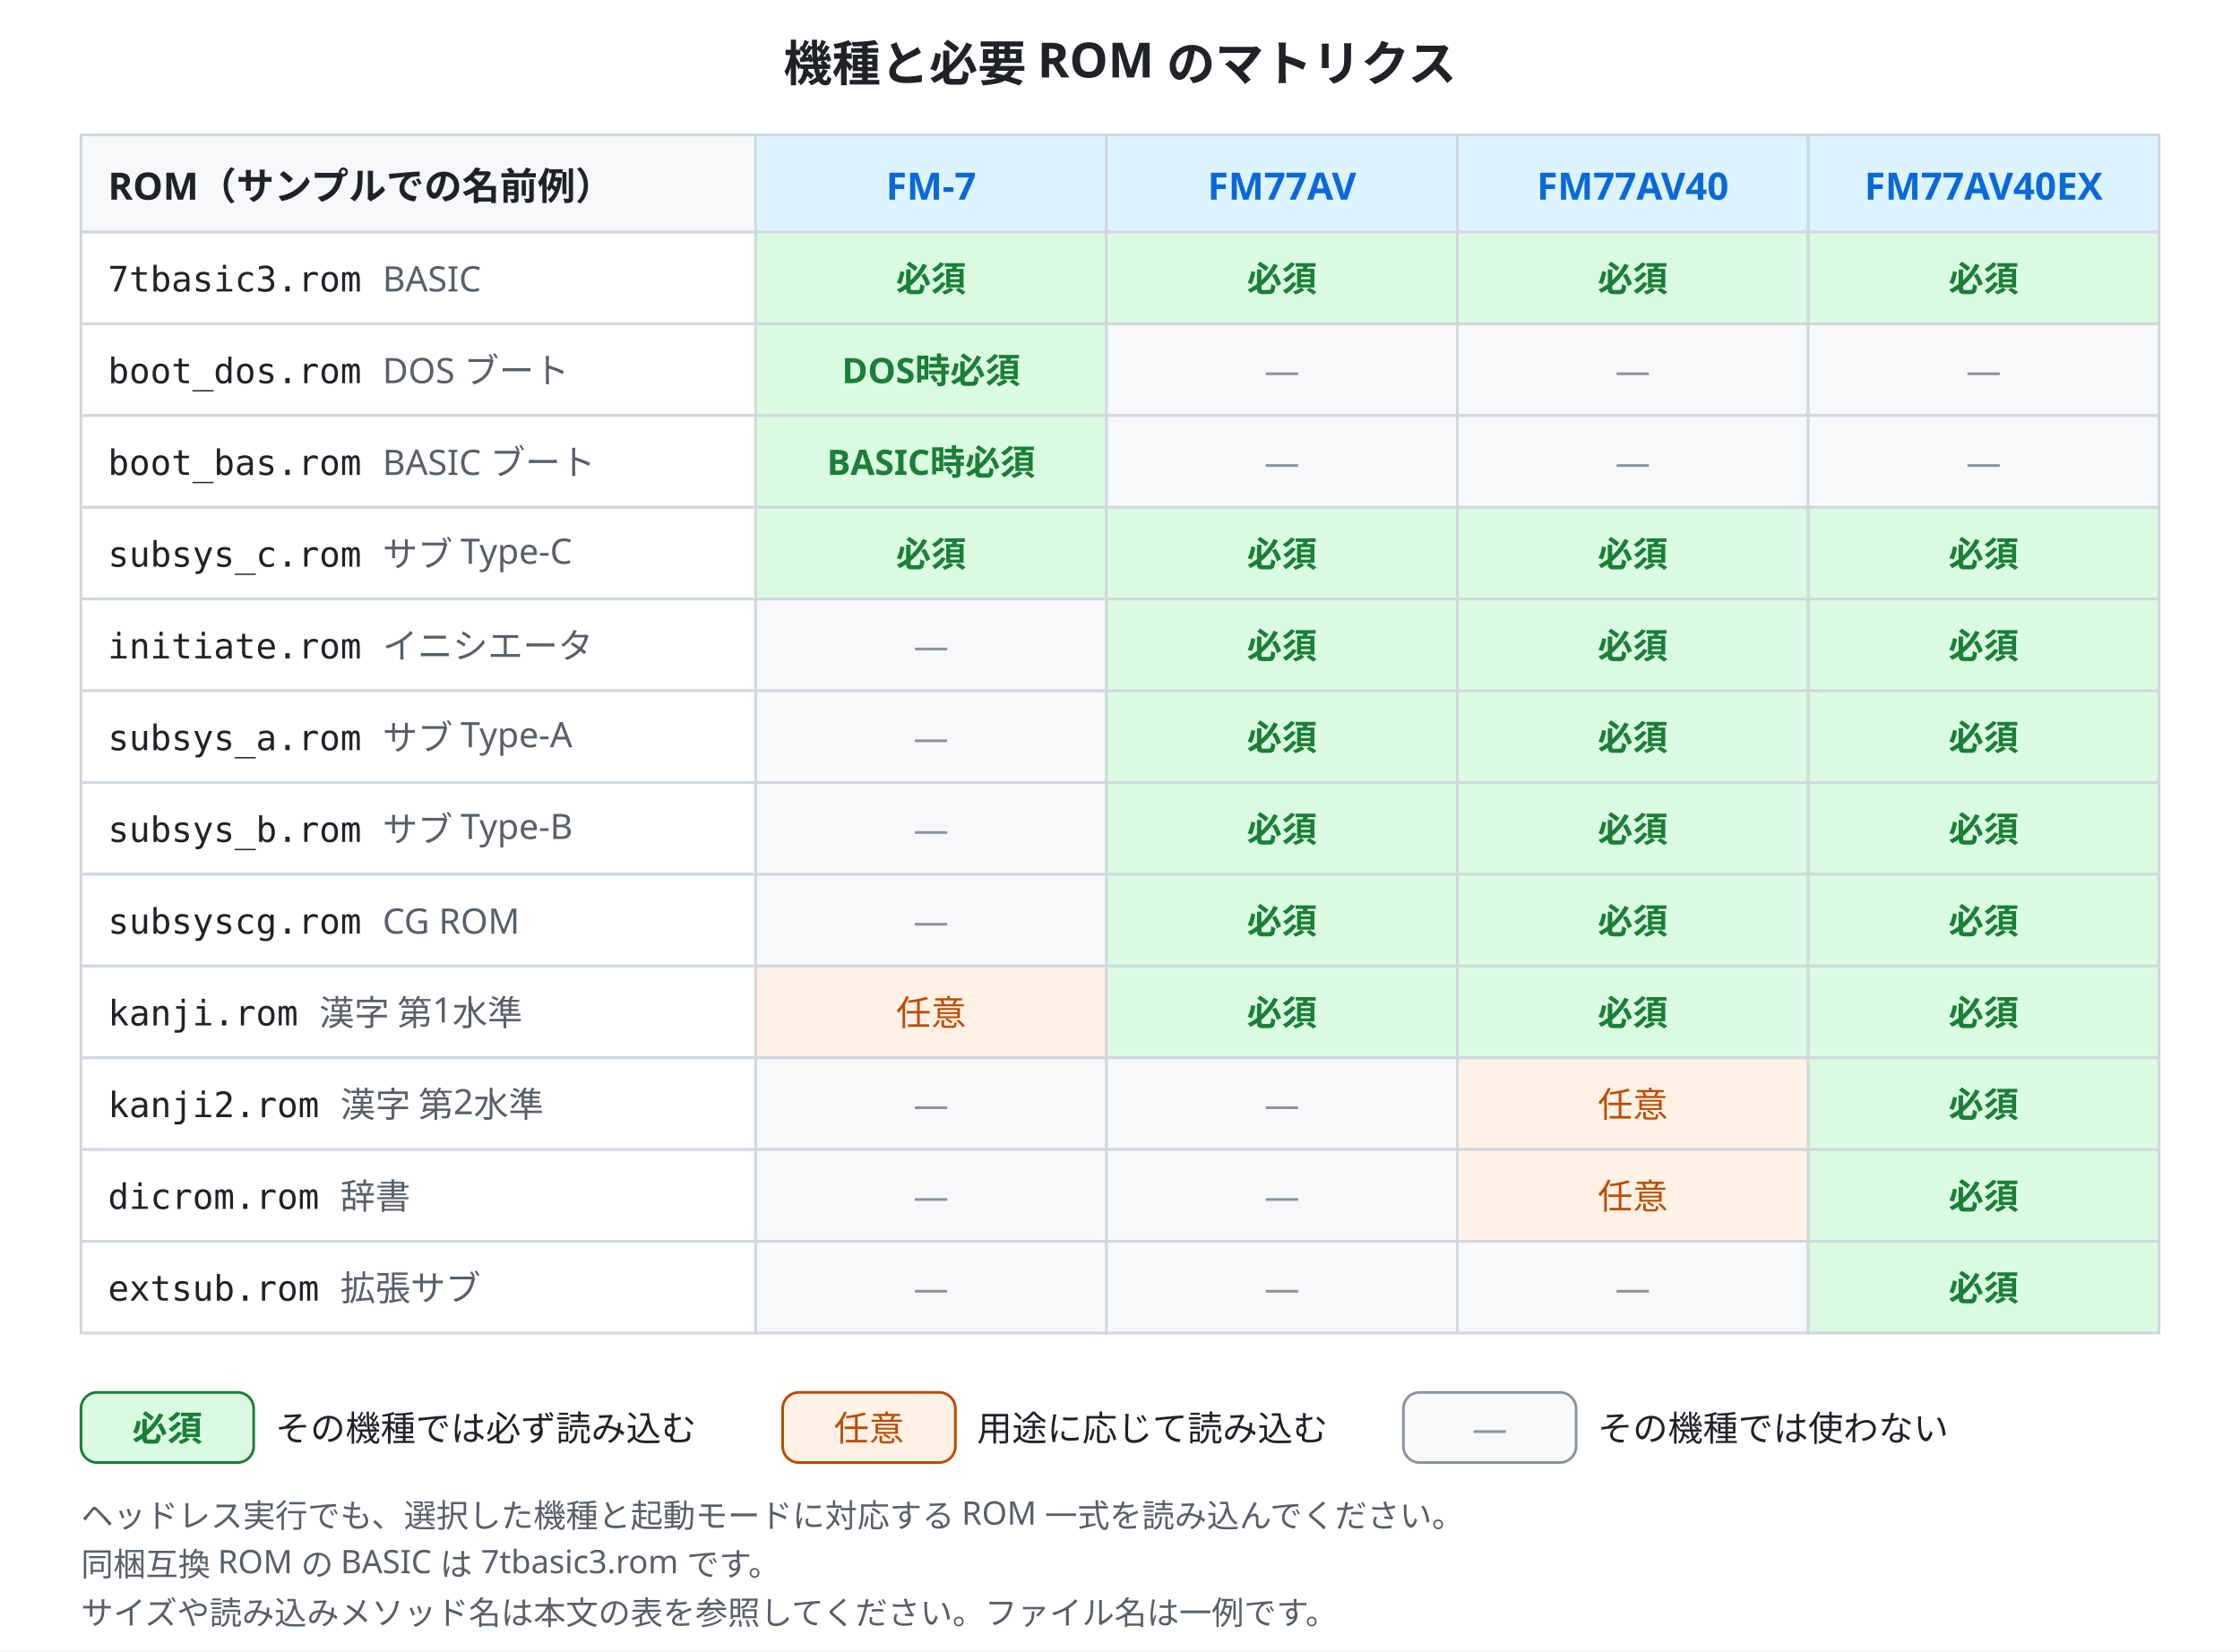
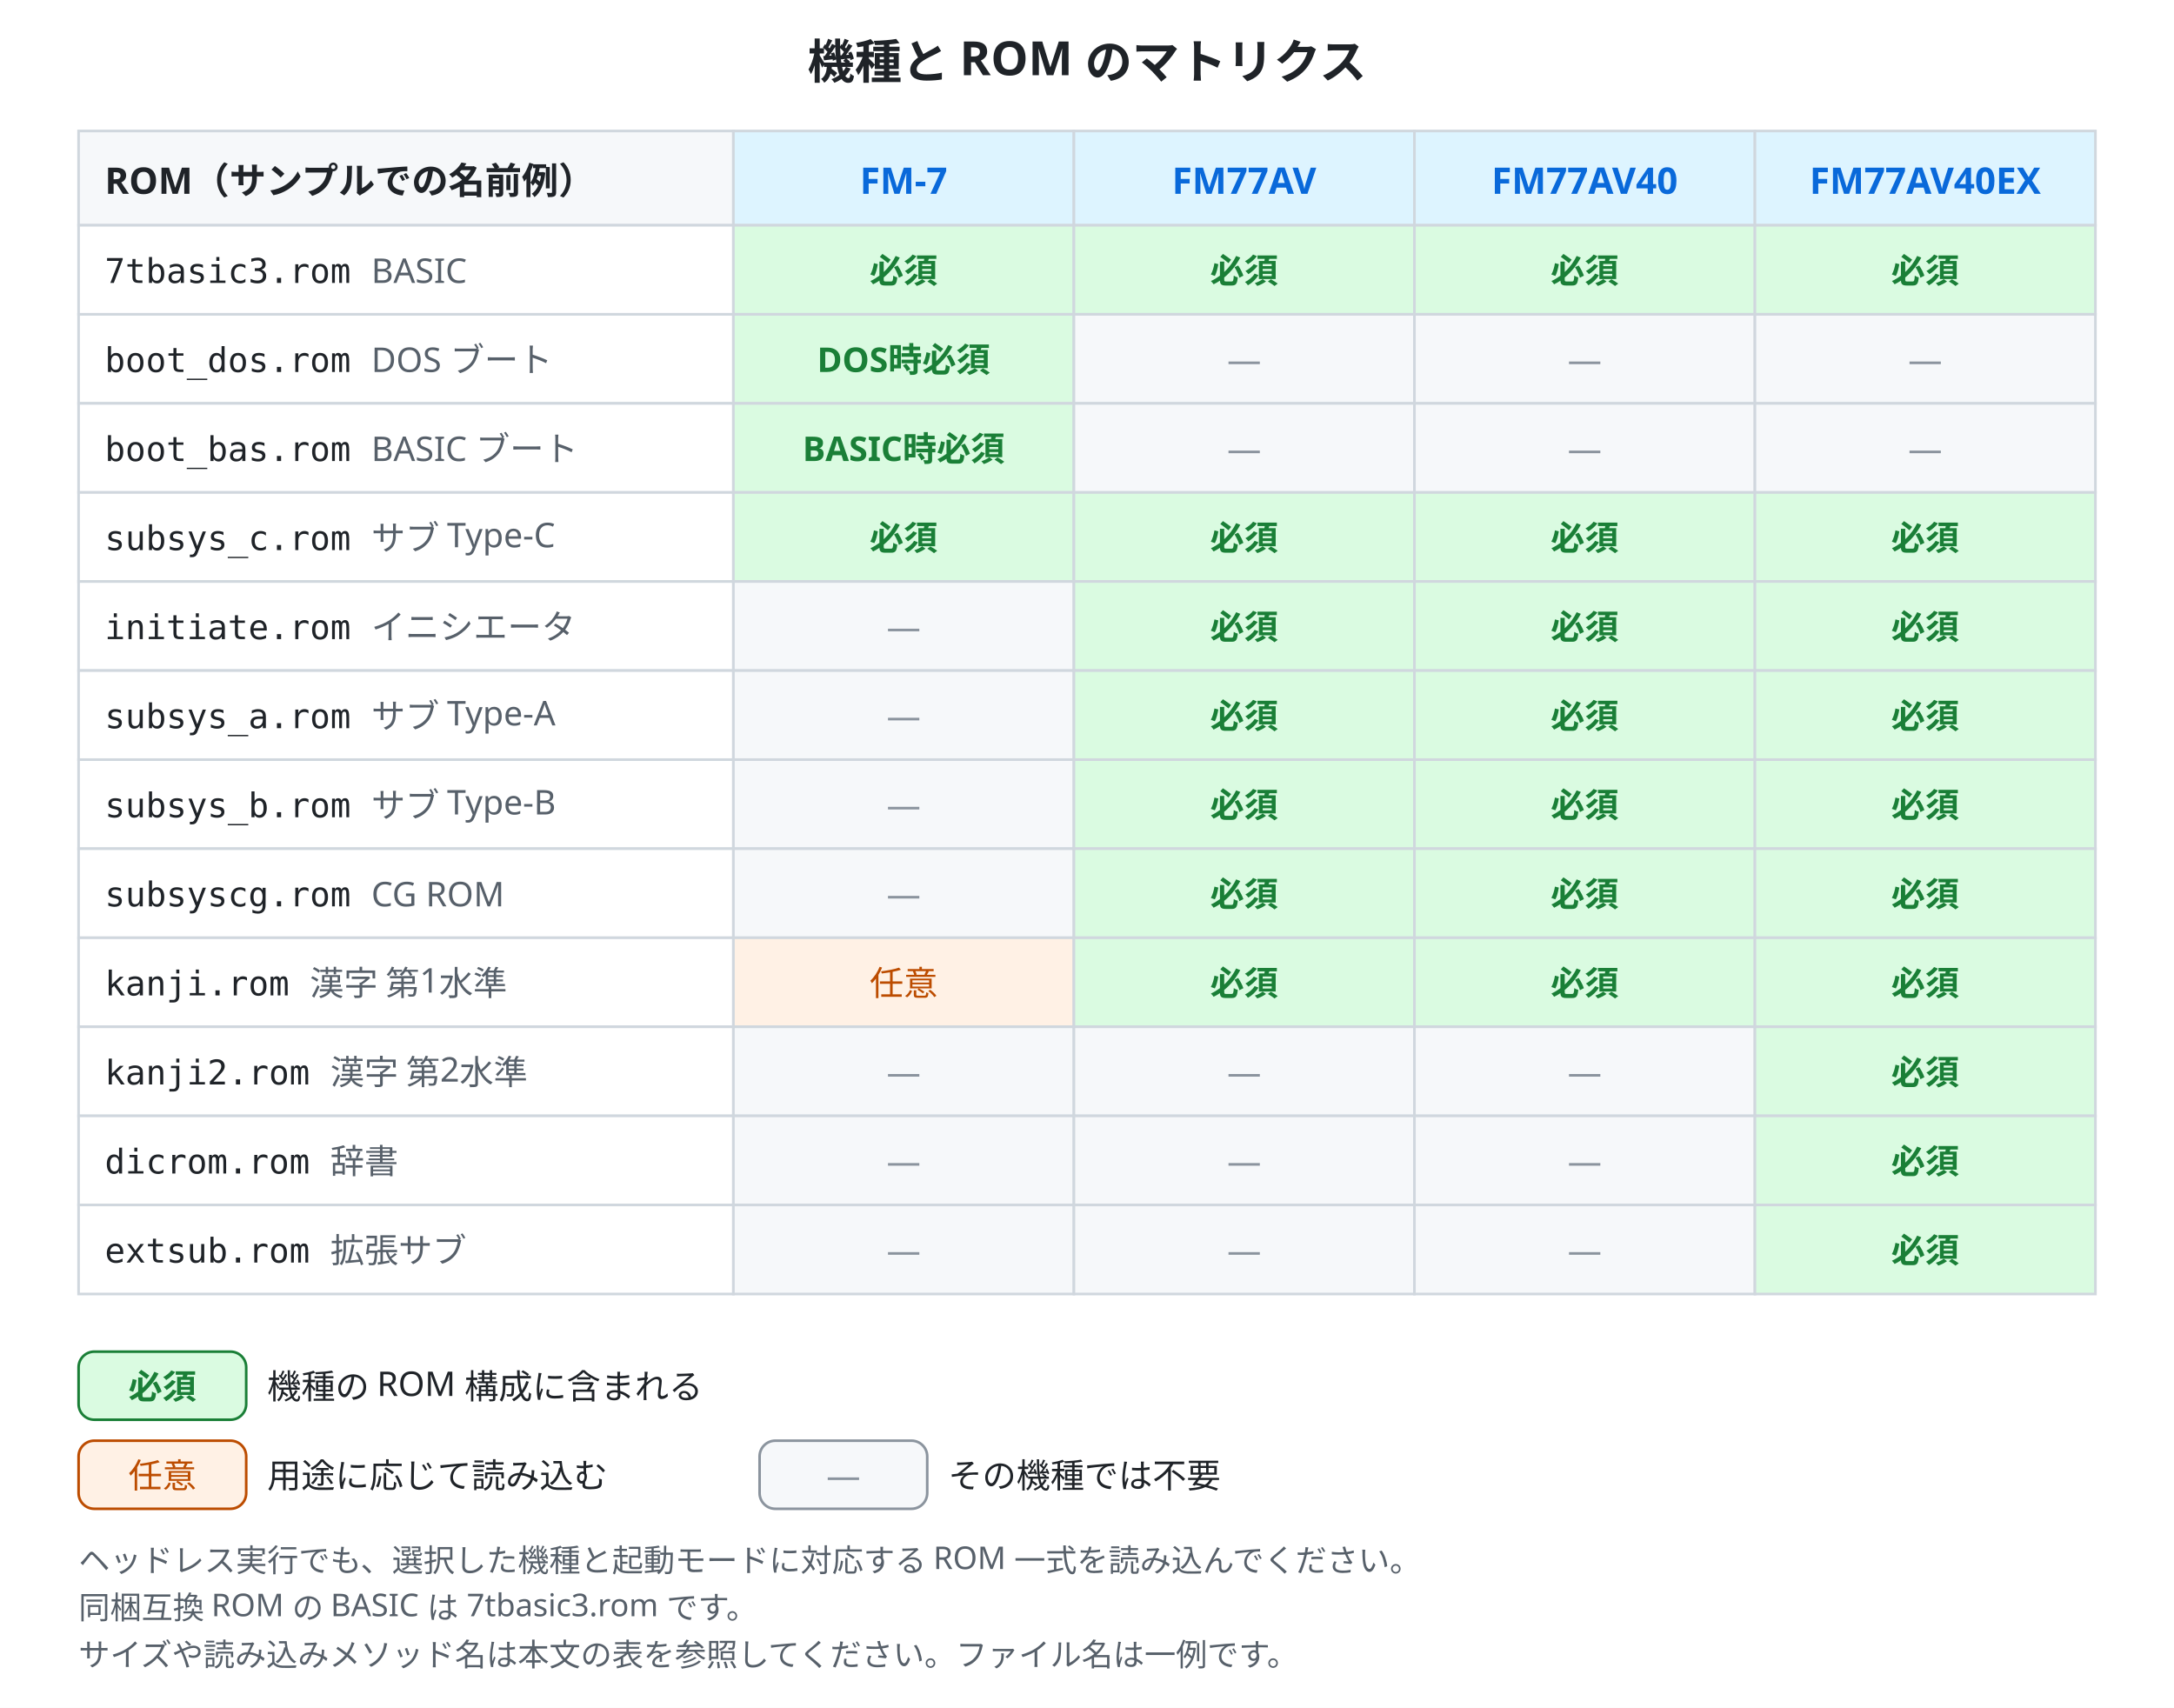
- <svg xmlns="http://www.w3.org/2000/svg" viewBox="0 0 830 612" width="830" height="612">
-   <rect x="0" y="0" width="830" height="612" fill="#ffffff" />
-   <text x="415" y="30" font-family="sans-serif" font-size="18" font-weight="bold" fill="#1f2328" text-anchor="middle">機種と必要 ROM のマトリクス</text>
+ <svg xmlns="http://www.w3.org/2000/svg" viewBox="0 0 830 652" width="830" height="652">
+   <rect x="0" y="0" width="830" height="652" fill="#ffffff" />
+   <text x="415" y="30" font-family="sans-serif" font-size="18" font-weight="bold" fill="#1f2328" text-anchor="middle">機種と ROM のマトリクス</text>
  <rect x="30" y="50" width="250" height="36" fill="#f6f8fa" stroke="#d0d7de" />
  <text x="40" y="74" font-family="sans-serif" font-size="14" font-weight="bold" fill="#1f2328">ROM（サンプルでの名前例）</text>
  <rect x="280" y="50" width="130" height="36" fill="#ddf4ff" stroke="#d0d7de" />
  <text x="345" y="74" font-family="sans-serif" font-size="14" font-weight="bold" fill="#0969da" text-anchor="middle">FM-7</text>
  <rect x="410" y="50" width="130" height="36" fill="#ddf4ff" stroke="#d0d7de" />
  <text x="475" y="74" font-family="sans-serif" font-size="14" font-weight="bold" fill="#0969da" text-anchor="middle">FM77AV</text>
  <rect x="540" y="50" width="130" height="36" fill="#ddf4ff" stroke="#d0d7de" />
  <text x="605" y="74" font-family="sans-serif" font-size="14" font-weight="bold" fill="#0969da" text-anchor="middle">FM77AV40</text>
  <rect x="670" y="50" width="130" height="36" fill="#ddf4ff" stroke="#d0d7de" />
  <text x="735" y="74" font-family="sans-serif" font-size="14" font-weight="bold" fill="#0969da" text-anchor="middle">FM77AV40EX</text>
  <rect x="30" y="86" width="250" height="34" fill="#ffffff" stroke="#d0d7de" />
  <text x="40" y="108" font-family="monospace" font-size="13" fill="#1f2328">7tbasic3.rom <tspan font-family="sans-serif" fill="#57606a">BASIC</tspan>
  </text>
  <rect x="280" y="86" width="130" height="34" fill="#dafbe1" stroke="#d0d7de" />
  <text x="345" y="108" font-family="sans-serif" font-size="13" font-weight="bold" fill="#1a7f37" text-anchor="middle">必須</text>
  <rect x="410" y="86" width="130" height="34" fill="#dafbe1" stroke="#d0d7de" />
  <text x="475" y="108" font-family="sans-serif" font-size="13" font-weight="bold" fill="#1a7f37" text-anchor="middle">必須</text>
  <rect x="540" y="86" width="130" height="34" fill="#dafbe1" stroke="#d0d7de" />
  <text x="605" y="108" font-family="sans-serif" font-size="13" font-weight="bold" fill="#1a7f37" text-anchor="middle">必須</text>
  <rect x="670" y="86" width="130" height="34" fill="#dafbe1" stroke="#d0d7de" />
  <text x="735" y="108" font-family="sans-serif" font-size="13" font-weight="bold" fill="#1a7f37" text-anchor="middle">必須</text>
  <rect x="30" y="120" width="250" height="34" fill="#ffffff" stroke="#d0d7de" />
  <text x="40" y="142" font-family="monospace" font-size="13" fill="#1f2328">boot_dos.rom <tspan font-family="sans-serif" fill="#57606a">DOS ブート</tspan>
  </text>
  <rect x="280" y="120" width="130" height="34" fill="#dafbe1" stroke="#d0d7de" />
  <text x="345" y="142" font-family="sans-serif" font-size="13" font-weight="bold" fill="#1a7f37" text-anchor="middle">DOS時必須</text>
  <rect x="410" y="120" width="130" height="34" fill="#f6f8fa" stroke="#d0d7de" />
  <text x="475" y="142" font-family="sans-serif" font-size="13" fill="#8b949e" text-anchor="middle">―</text>
  <rect x="540" y="120" width="130" height="34" fill="#f6f8fa" stroke="#d0d7de" />
  <text x="605" y="142" font-family="sans-serif" font-size="13" fill="#8b949e" text-anchor="middle">―</text>
  <rect x="670" y="120" width="130" height="34" fill="#f6f8fa" stroke="#d0d7de" />
  <text x="735" y="142" font-family="sans-serif" font-size="13" fill="#8b949e" text-anchor="middle">―</text>
  <rect x="30" y="154" width="250" height="34" fill="#ffffff" stroke="#d0d7de" />
  <text x="40" y="176" font-family="monospace" font-size="13" fill="#1f2328">boot_bas.rom <tspan font-family="sans-serif" fill="#57606a">BASIC ブート</tspan>
  </text>
  <rect x="280" y="154" width="130" height="34" fill="#dafbe1" stroke="#d0d7de" />
  <text x="345" y="176" font-family="sans-serif" font-size="13" font-weight="bold" fill="#1a7f37" text-anchor="middle">BASIC時必須</text>
  <rect x="410" y="154" width="130" height="34" fill="#f6f8fa" stroke="#d0d7de" />
  <text x="475" y="176" font-family="sans-serif" font-size="13" fill="#8b949e" text-anchor="middle">―</text>
  <rect x="540" y="154" width="130" height="34" fill="#f6f8fa" stroke="#d0d7de" />
  <text x="605" y="176" font-family="sans-serif" font-size="13" fill="#8b949e" text-anchor="middle">―</text>
  <rect x="670" y="154" width="130" height="34" fill="#f6f8fa" stroke="#d0d7de" />
  <text x="735" y="176" font-family="sans-serif" font-size="13" fill="#8b949e" text-anchor="middle">―</text>
  <rect x="30" y="188" width="250" height="34" fill="#ffffff" stroke="#d0d7de" />
  <text x="40" y="210" font-family="monospace" font-size="13" fill="#1f2328">subsys_c.rom <tspan font-family="sans-serif" fill="#57606a">サブ Type-C</tspan>
  </text>
  <rect x="280" y="188" width="130" height="34" fill="#dafbe1" stroke="#d0d7de" />
  <text x="345" y="210" font-family="sans-serif" font-size="13" font-weight="bold" fill="#1a7f37" text-anchor="middle">必須</text>
  <rect x="410" y="188" width="130" height="34" fill="#dafbe1" stroke="#d0d7de" />
  <text x="475" y="210" font-family="sans-serif" font-size="13" font-weight="bold" fill="#1a7f37" text-anchor="middle">必須</text>
  <rect x="540" y="188" width="130" height="34" fill="#dafbe1" stroke="#d0d7de" />
  <text x="605" y="210" font-family="sans-serif" font-size="13" font-weight="bold" fill="#1a7f37" text-anchor="middle">必須</text>
  <rect x="670" y="188" width="130" height="34" fill="#dafbe1" stroke="#d0d7de" />
  <text x="735" y="210" font-family="sans-serif" font-size="13" font-weight="bold" fill="#1a7f37" text-anchor="middle">必須</text>
  <rect x="30" y="222" width="250" height="34" fill="#ffffff" stroke="#d0d7de" />
  <text x="40" y="244" font-family="monospace" font-size="13" fill="#1f2328">initiate.rom <tspan font-family="sans-serif" fill="#57606a">イニシエータ</tspan>
  </text>
  <rect x="280" y="222" width="130" height="34" fill="#f6f8fa" stroke="#d0d7de" />
  <text x="345" y="244" font-family="sans-serif" font-size="13" fill="#8b949e" text-anchor="middle">―</text>
  <rect x="410" y="222" width="130" height="34" fill="#dafbe1" stroke="#d0d7de" />
  <text x="475" y="244" font-family="sans-serif" font-size="13" font-weight="bold" fill="#1a7f37" text-anchor="middle">必須</text>
  <rect x="540" y="222" width="130" height="34" fill="#dafbe1" stroke="#d0d7de" />
  <text x="605" y="244" font-family="sans-serif" font-size="13" font-weight="bold" fill="#1a7f37" text-anchor="middle">必須</text>
  <rect x="670" y="222" width="130" height="34" fill="#dafbe1" stroke="#d0d7de" />
  <text x="735" y="244" font-family="sans-serif" font-size="13" font-weight="bold" fill="#1a7f37" text-anchor="middle">必須</text>
  <rect x="30" y="256" width="250" height="34" fill="#ffffff" stroke="#d0d7de" />
  <text x="40" y="278" font-family="monospace" font-size="13" fill="#1f2328">subsys_a.rom <tspan font-family="sans-serif" fill="#57606a">サブ Type-A</tspan>
  </text>
  <rect x="280" y="256" width="130" height="34" fill="#f6f8fa" stroke="#d0d7de" />
  <text x="345" y="278" font-family="sans-serif" font-size="13" fill="#8b949e" text-anchor="middle">―</text>
  <rect x="410" y="256" width="130" height="34" fill="#dafbe1" stroke="#d0d7de" />
  <text x="475" y="278" font-family="sans-serif" font-size="13" font-weight="bold" fill="#1a7f37" text-anchor="middle">必須</text>
  <rect x="540" y="256" width="130" height="34" fill="#dafbe1" stroke="#d0d7de" />
  <text x="605" y="278" font-family="sans-serif" font-size="13" font-weight="bold" fill="#1a7f37" text-anchor="middle">必須</text>
  <rect x="670" y="256" width="130" height="34" fill="#dafbe1" stroke="#d0d7de" />
  <text x="735" y="278" font-family="sans-serif" font-size="13" font-weight="bold" fill="#1a7f37" text-anchor="middle">必須</text>
  <rect x="30" y="290" width="250" height="34" fill="#ffffff" stroke="#d0d7de" />
  <text x="40" y="312" font-family="monospace" font-size="13" fill="#1f2328">subsys_b.rom <tspan font-family="sans-serif" fill="#57606a">サブ Type-B</tspan>
  </text>
  <rect x="280" y="290" width="130" height="34" fill="#f6f8fa" stroke="#d0d7de" />
  <text x="345" y="312" font-family="sans-serif" font-size="13" fill="#8b949e" text-anchor="middle">―</text>
  <rect x="410" y="290" width="130" height="34" fill="#dafbe1" stroke="#d0d7de" />
  <text x="475" y="312" font-family="sans-serif" font-size="13" font-weight="bold" fill="#1a7f37" text-anchor="middle">必須</text>
  <rect x="540" y="290" width="130" height="34" fill="#dafbe1" stroke="#d0d7de" />
  <text x="605" y="312" font-family="sans-serif" font-size="13" font-weight="bold" fill="#1a7f37" text-anchor="middle">必須</text>
  <rect x="670" y="290" width="130" height="34" fill="#dafbe1" stroke="#d0d7de" />
  <text x="735" y="312" font-family="sans-serif" font-size="13" font-weight="bold" fill="#1a7f37" text-anchor="middle">必須</text>
  <rect x="30" y="324" width="250" height="34" fill="#ffffff" stroke="#d0d7de" />
  <text x="40" y="346" font-family="monospace" font-size="13" fill="#1f2328">subsyscg.rom <tspan font-family="sans-serif" fill="#57606a">CG ROM</tspan>
  </text>
  <rect x="280" y="324" width="130" height="34" fill="#f6f8fa" stroke="#d0d7de" />
  <text x="345" y="346" font-family="sans-serif" font-size="13" fill="#8b949e" text-anchor="middle">―</text>
  <rect x="410" y="324" width="130" height="34" fill="#dafbe1" stroke="#d0d7de" />
  <text x="475" y="346" font-family="sans-serif" font-size="13" font-weight="bold" fill="#1a7f37" text-anchor="middle">必須</text>
  <rect x="540" y="324" width="130" height="34" fill="#dafbe1" stroke="#d0d7de" />
  <text x="605" y="346" font-family="sans-serif" font-size="13" font-weight="bold" fill="#1a7f37" text-anchor="middle">必須</text>
  <rect x="670" y="324" width="130" height="34" fill="#dafbe1" stroke="#d0d7de" />
  <text x="735" y="346" font-family="sans-serif" font-size="13" font-weight="bold" fill="#1a7f37" text-anchor="middle">必須</text>
  <rect x="30" y="358" width="250" height="34" fill="#ffffff" stroke="#d0d7de" />
  <text x="40" y="380" font-family="monospace" font-size="13" fill="#1f2328">kanji.rom <tspan font-family="sans-serif" fill="#57606a">漢字 第1水準</tspan>
  </text>
  <rect x="280" y="358" width="130" height="34" fill="#fff1e5" stroke="#d0d7de" />
  <text x="345" y="380" font-family="sans-serif" font-size="13" fill="#bc4c00" text-anchor="middle">任意</text>
  <rect x="410" y="358" width="130" height="34" fill="#dafbe1" stroke="#d0d7de" />
  <text x="475" y="380" font-family="sans-serif" font-size="13" font-weight="bold" fill="#1a7f37" text-anchor="middle">必須</text>
  <rect x="540" y="358" width="130" height="34" fill="#dafbe1" stroke="#d0d7de" />
  <text x="605" y="380" font-family="sans-serif" font-size="13" font-weight="bold" fill="#1a7f37" text-anchor="middle">必須</text>
  <rect x="670" y="358" width="130" height="34" fill="#dafbe1" stroke="#d0d7de" />
  <text x="735" y="380" font-family="sans-serif" font-size="13" font-weight="bold" fill="#1a7f37" text-anchor="middle">必須</text>
  <rect x="30" y="392" width="250" height="34" fill="#ffffff" stroke="#d0d7de" />
  <text x="40" y="414" font-family="monospace" font-size="13" fill="#1f2328">kanji2.rom <tspan font-family="sans-serif" fill="#57606a">漢字 第2水準</tspan>
  </text>
  <rect x="280" y="392" width="130" height="34" fill="#f6f8fa" stroke="#d0d7de" />
  <text x="345" y="414" font-family="sans-serif" font-size="13" fill="#8b949e" text-anchor="middle">―</text>
  <rect x="410" y="392" width="130" height="34" fill="#f6f8fa" stroke="#d0d7de" />
  <text x="475" y="414" font-family="sans-serif" font-size="13" fill="#8b949e" text-anchor="middle">―</text>
-   <rect x="540" y="392" width="130" height="34" fill="#fff1e5" stroke="#d0d7de" />
-   <text x="605" y="414" font-family="sans-serif" font-size="13" fill="#bc4c00" text-anchor="middle">任意</text>
+   <rect x="540" y="392" width="130" height="34" fill="#f6f8fa" stroke="#d0d7de" />
+   <text x="605" y="414" font-family="sans-serif" font-size="13" fill="#8b949e" text-anchor="middle">―</text>
  <rect x="670" y="392" width="130" height="34" fill="#dafbe1" stroke="#d0d7de" />
  <text x="735" y="414" font-family="sans-serif" font-size="13" font-weight="bold" fill="#1a7f37" text-anchor="middle">必須</text>
  <rect x="30" y="426" width="250" height="34" fill="#ffffff" stroke="#d0d7de" />
  <text x="40" y="448" font-family="monospace" font-size="13" fill="#1f2328">dicrom.rom <tspan font-family="sans-serif" fill="#57606a">辞書</tspan>
  </text>
  <rect x="280" y="426" width="130" height="34" fill="#f6f8fa" stroke="#d0d7de" />
  <text x="345" y="448" font-family="sans-serif" font-size="13" fill="#8b949e" text-anchor="middle">―</text>
  <rect x="410" y="426" width="130" height="34" fill="#f6f8fa" stroke="#d0d7de" />
  <text x="475" y="448" font-family="sans-serif" font-size="13" fill="#8b949e" text-anchor="middle">―</text>
-   <rect x="540" y="426" width="130" height="34" fill="#fff1e5" stroke="#d0d7de" />
-   <text x="605" y="448" font-family="sans-serif" font-size="13" fill="#bc4c00" text-anchor="middle">任意</text>
+   <rect x="540" y="426" width="130" height="34" fill="#f6f8fa" stroke="#d0d7de" />
+   <text x="605" y="448" font-family="sans-serif" font-size="13" fill="#8b949e" text-anchor="middle">―</text>
  <rect x="670" y="426" width="130" height="34" fill="#dafbe1" stroke="#d0d7de" />
  <text x="735" y="448" font-family="sans-serif" font-size="13" font-weight="bold" fill="#1a7f37" text-anchor="middle">必須</text>
  <rect x="30" y="460" width="250" height="34" fill="#ffffff" stroke="#d0d7de" />
  <text x="40" y="482" font-family="monospace" font-size="13" fill="#1f2328">extsub.rom <tspan font-family="sans-serif" fill="#57606a">拡張サブ</tspan>
  </text>
  <rect x="280" y="460" width="130" height="34" fill="#f6f8fa" stroke="#d0d7de" />
  <text x="345" y="482" font-family="sans-serif" font-size="13" fill="#8b949e" text-anchor="middle">―</text>
  <rect x="410" y="460" width="130" height="34" fill="#f6f8fa" stroke="#d0d7de" />
  <text x="475" y="482" font-family="sans-serif" font-size="13" fill="#8b949e" text-anchor="middle">―</text>
  <rect x="540" y="460" width="130" height="34" fill="#f6f8fa" stroke="#d0d7de" />
  <text x="605" y="482" font-family="sans-serif" font-size="13" fill="#8b949e" text-anchor="middle">―</text>
  <rect x="670" y="460" width="130" height="34" fill="#dafbe1" stroke="#d0d7de" />
  <text x="735" y="482" font-family="sans-serif" font-size="13" font-weight="bold" fill="#1a7f37" text-anchor="middle">必須</text>
  <rect x="30" y="516" width="64" height="26" rx="6" fill="#dafbe1" stroke="#1a7f37" />
  <text x="62" y="534" font-family="sans-serif" font-size="13" font-weight="bold" fill="#1a7f37" text-anchor="middle">必須</text>
-   <text x="102" y="534" font-family="sans-serif" font-size="13" fill="#1f2328">その機種では必ず読み込む</text>
-   <rect x="290" y="516" width="64" height="26" rx="6" fill="#fff1e5" stroke="#bc4c00" />
-   <text x="322" y="534" font-family="sans-serif" font-size="13" fill="#bc4c00" text-anchor="middle">任意</text>
-   <text x="362" y="534" font-family="sans-serif" font-size="13" fill="#1f2328">用途に応じて読み込む</text>
-   <rect x="520" y="516" width="64" height="26" rx="6" fill="#f6f8fa" stroke="#8b949e" />
-   <text x="552" y="534" font-family="sans-serif" font-size="13" fill="#8b949e" text-anchor="middle">―</text>
-   <text x="592" y="534" font-family="sans-serif" font-size="13" fill="#1f2328">その機種では使わない</text>
-   <text x="30" y="566" font-family="sans-serif" font-size="12" fill="#57606a">ヘッドレス実行でも、選択した機種と起動モードに対応する ROM 一式を読み込んでください。</text>
-   <text x="30" y="584" font-family="sans-serif" font-size="12" fill="#57606a">同梱互換 ROM の BASIC は 7tbasic3.rom です。</text>
-   <text x="30" y="602" font-family="sans-serif" font-size="12" fill="#57606a">　サイズや読み込みメソッド名は本文の表を参照してください。ファイル名は一例です。</text>
+   <text x="102" y="534" font-family="sans-serif" font-size="13" fill="#1f2328">機種の ROM 構成に含まれる</text>
+   <rect x="30" y="550" width="64" height="26" rx="6" fill="#fff1e5" stroke="#bc4c00" />
+   <text x="62" y="568" font-family="sans-serif" font-size="13" fill="#bc4c00" text-anchor="middle">任意</text>
+   <text x="102" y="568" font-family="sans-serif" font-size="13" fill="#1f2328">用途に応じて読み込む</text>
+   <rect x="290" y="550" width="64" height="26" rx="6" fill="#f6f8fa" stroke="#8b949e" />
+   <text x="322" y="568" font-family="sans-serif" font-size="13" fill="#8b949e" text-anchor="middle">―</text>
+   <text x="362" y="568" font-family="sans-serif" font-size="13" fill="#1f2328">その機種では不要</text>
+   <text x="30" y="600" font-family="sans-serif" font-size="12" fill="#57606a">ヘッドレス実行でも、選択した機種と起動モードに対応する ROM 一式を読み込んでください。</text>
+   <text x="30" y="618" font-family="sans-serif" font-size="12" fill="#57606a">同梱互換 ROM の BASIC は 7tbasic3.rom です。</text>
+   <text x="30" y="636" font-family="sans-serif" font-size="12" fill="#57606a">　サイズや読み込みメソッド名は本文の表を参照してください。ファイル名は一例です。</text>
</svg>
